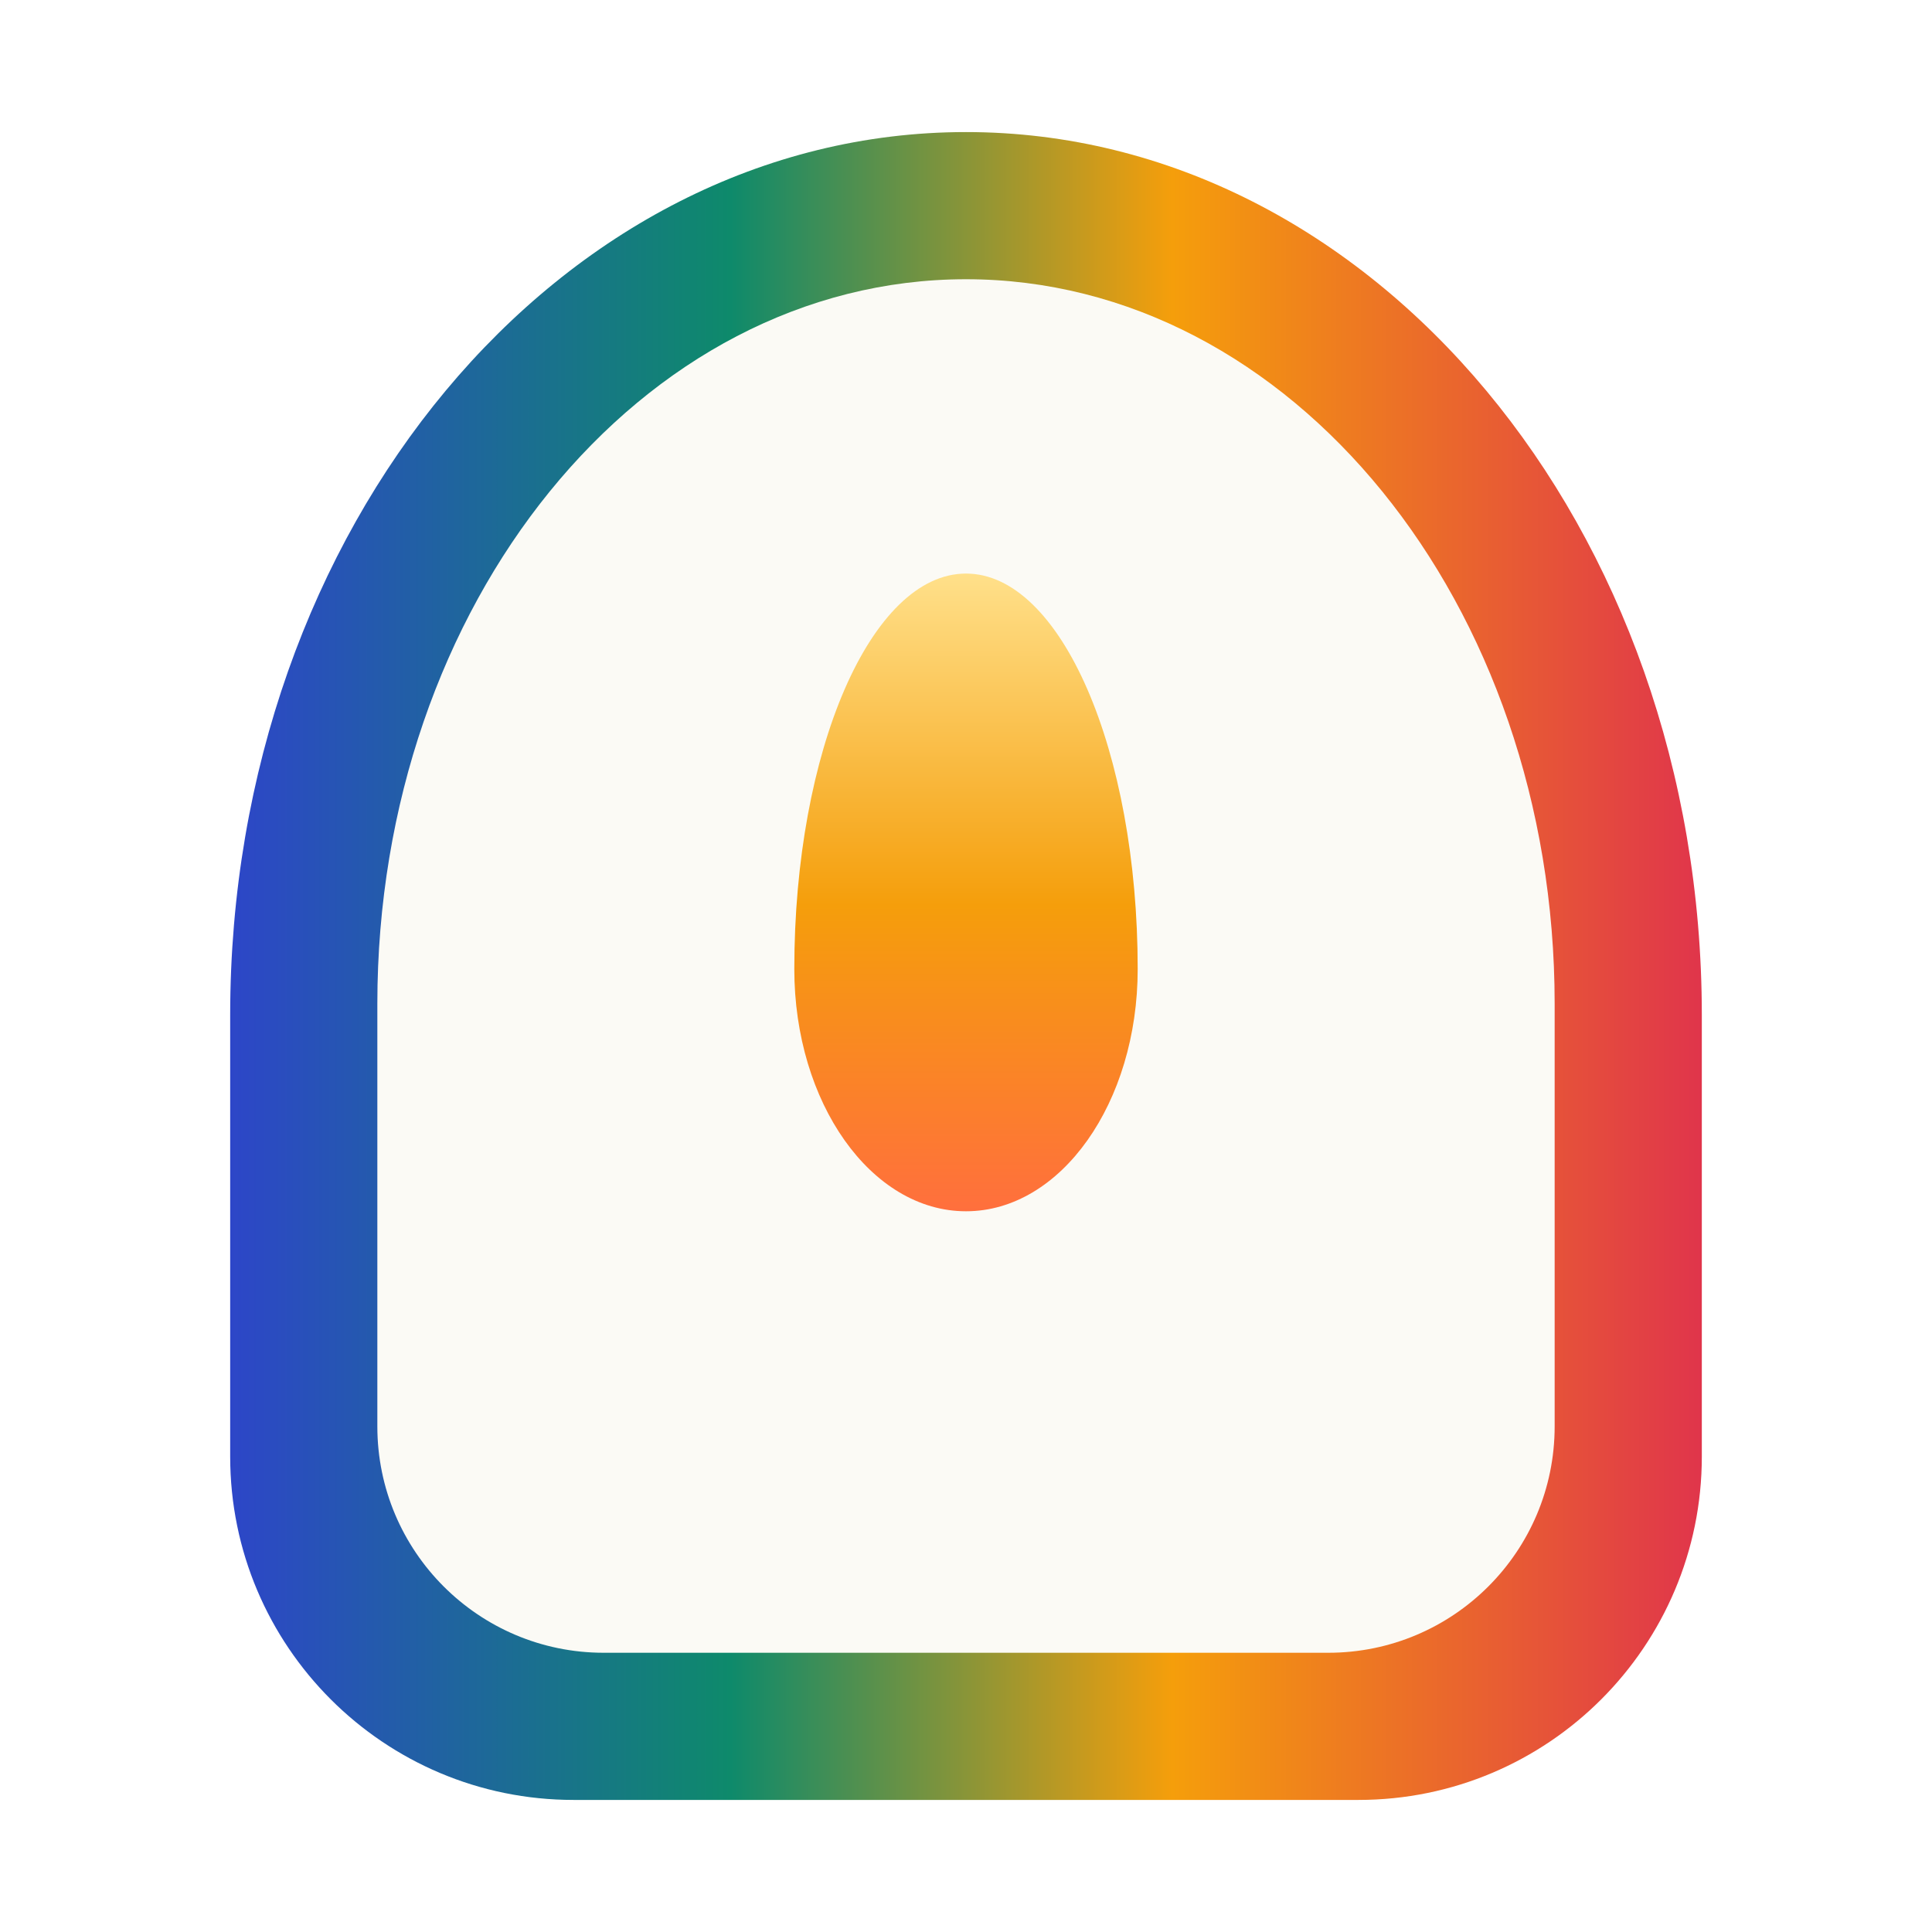
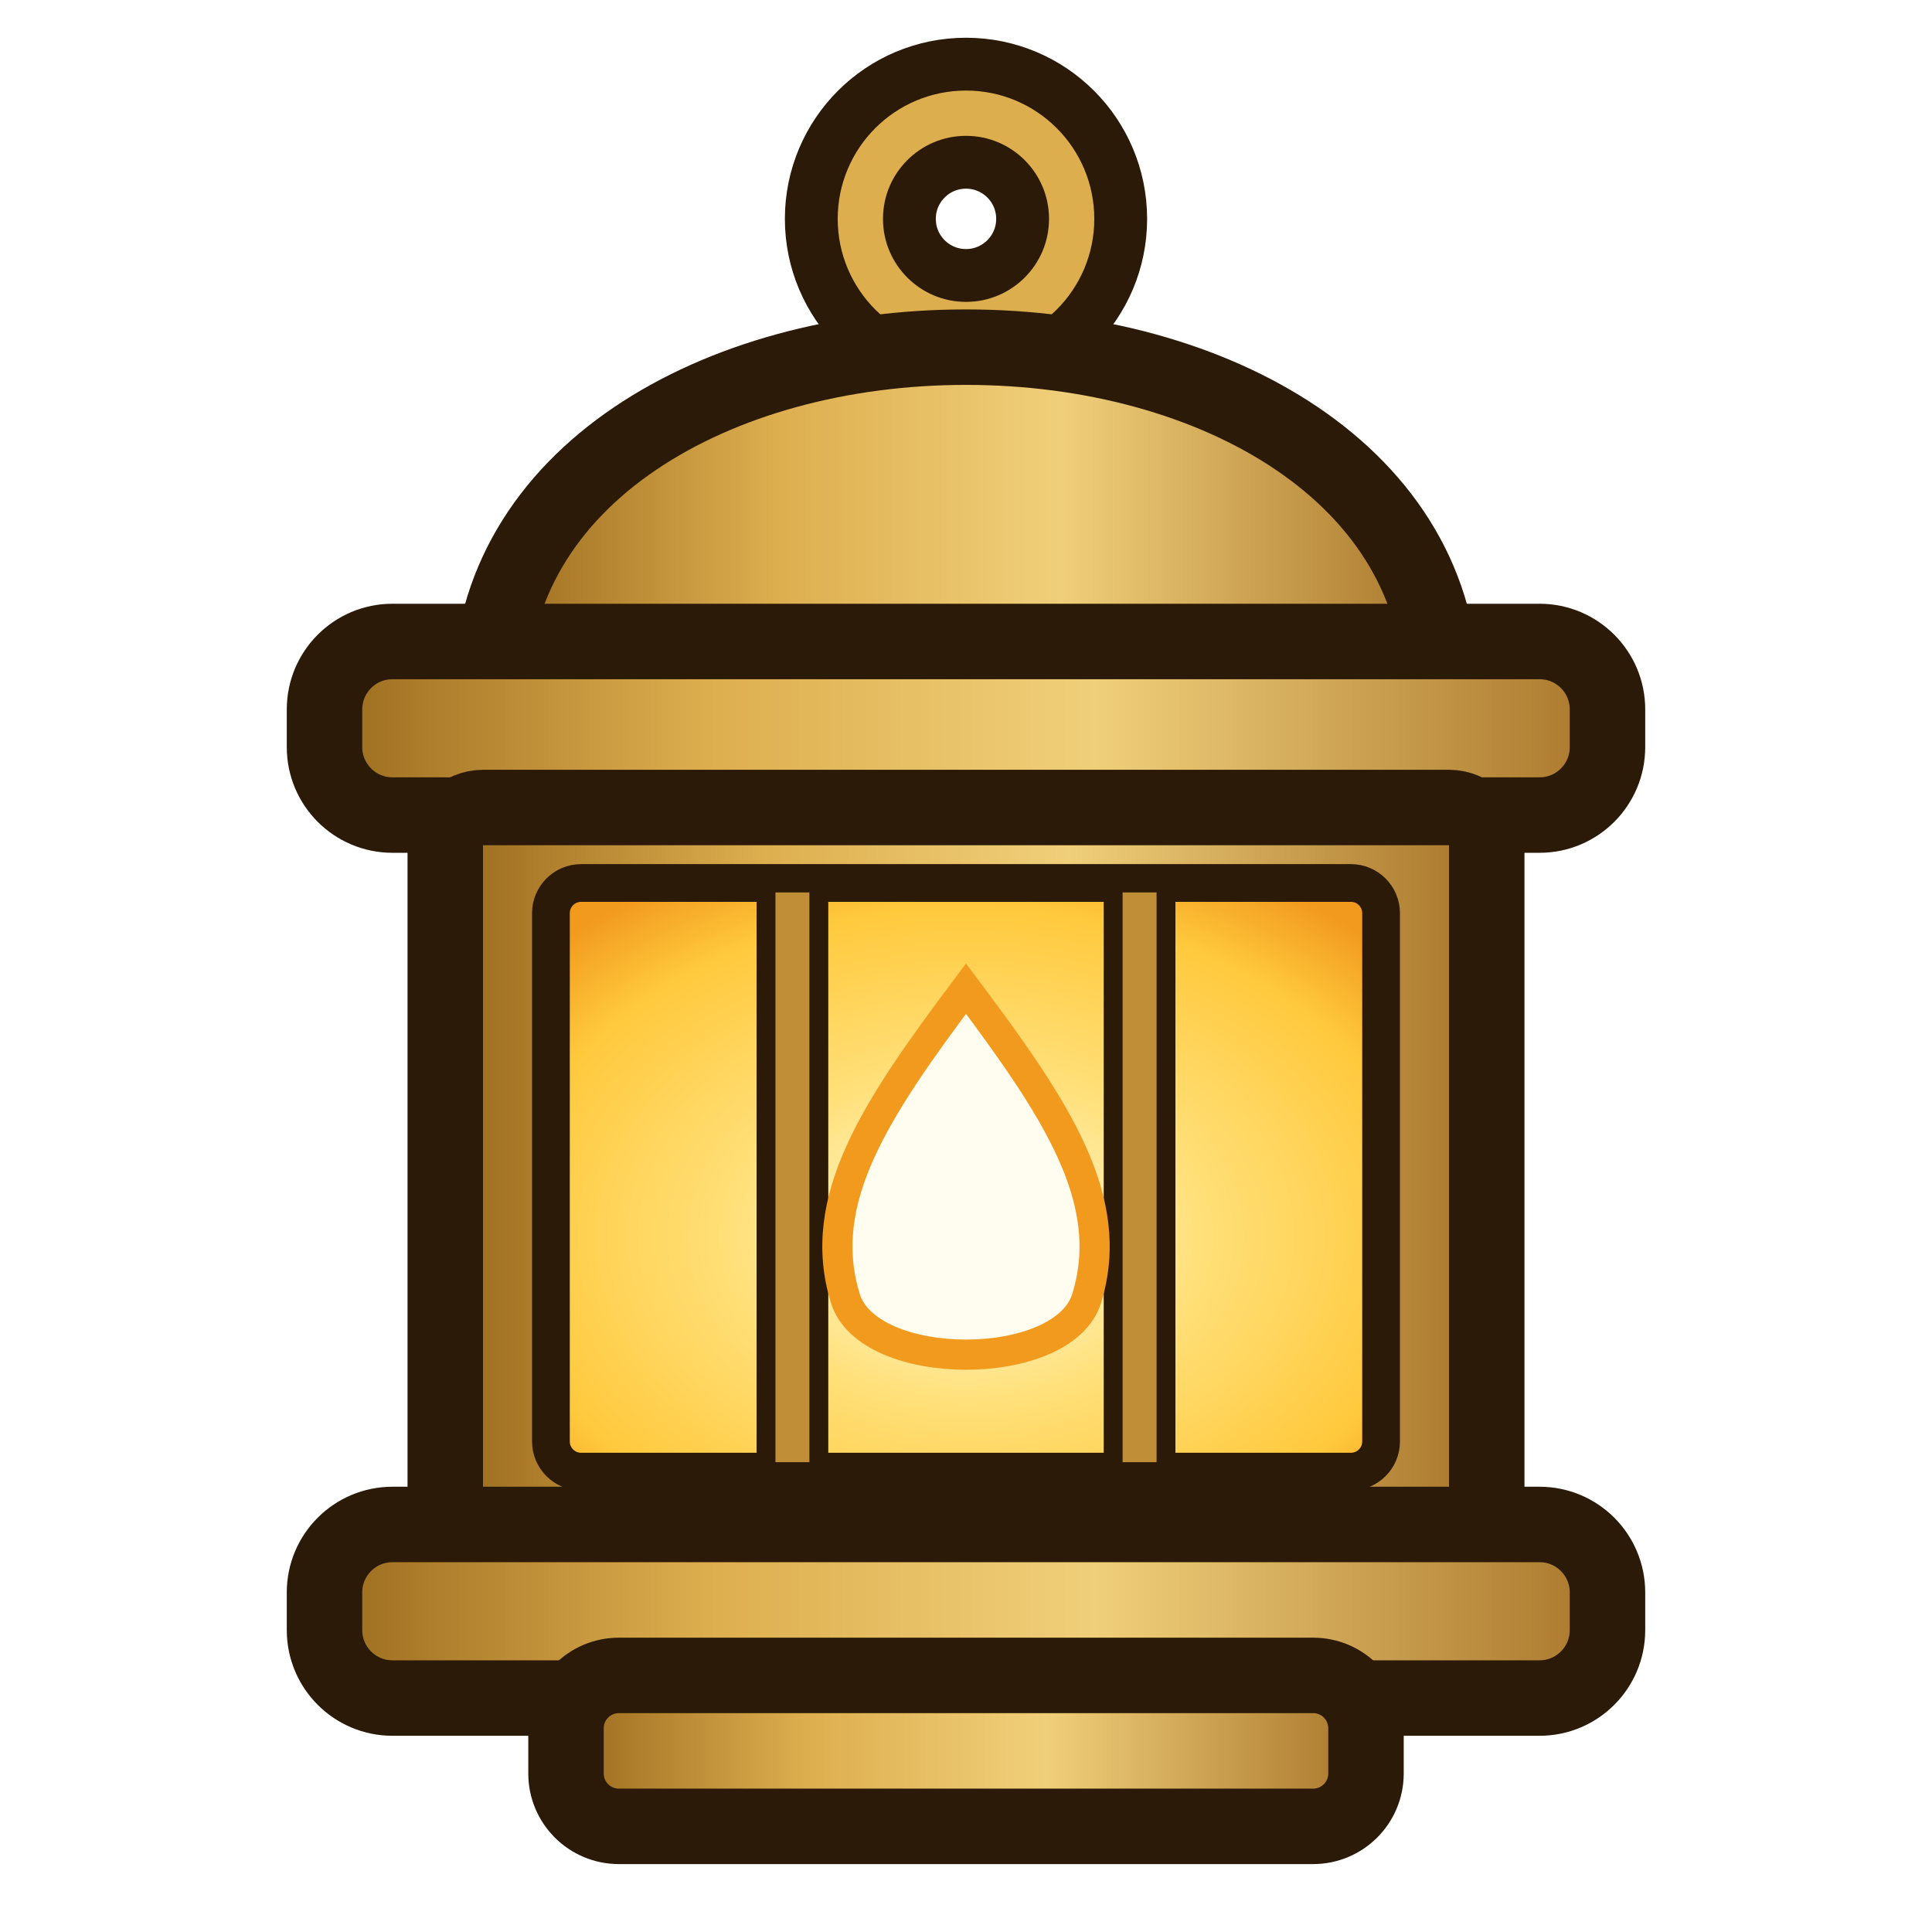
<svg xmlns="http://www.w3.org/2000/svg" viewBox="0 0 512 512">
  <defs>
-     <linearGradient id="spectrum" gradientUnits="userSpaceOnUse" x1="61" y1="0" x2="451" y2="0">
-       <stop offset="0" stop-color="#2D46C8" />
-       <stop offset="0.34" stop-color="#0E8A6B" />
-       <stop offset="0.64" stop-color="#F59E0B" />
-       <stop offset="1" stop-color="#E0354B" />
+     <linearGradient id="brass" x1="0" y1="0" x2="1" y2="0">
+       <stop offset="0" stop-color="#9A6A1E" />
+       <stop offset="0.3" stop-color="#DDAE4E" />
+       <stop offset="0.6" stop-color="#F0CF7A" />
+       <stop offset="1" stop-color="#A8752A" />
    </linearGradient>
-     <linearGradient id="flame" gradientUnits="userSpaceOnUse" x1="0" y1="152" x2="0" y2="321">
-       <stop offset="0" stop-color="#FFE08A" />
-       <stop offset="0.52" stop-color="#F59E0B" />
-       <stop offset="1" stop-color="#FF6F3D" />
-     </linearGradient>
+     <radialGradient id="glow" cx="0.5" cy="0.6" r="0.7">
+       <stop offset="0" stop-color="#FFFBE0" />
+       <stop offset="0.4" stop-color="#FFE07A" />
+       <stop offset="0.8" stop-color="#FFC93C" />
+       <stop offset="1" stop-color="#F29A1E" />
+     </radialGradient>
  </defs>
-   <path fill="url(#spectrum)" d="M61,269 A195,234 0 0 1 256,35 A195,234 0 0 1 451,269       L451,386 A91,91 0 0 1 360,477 L152,477 A91,91 0 0 1 61,386 Z" />
-   <path fill="#FBFAF5" d="M100,266 A156,192 0 0 1 256,74 A156,192 0 0 1 412,266       L412,378 A60,60 0 0 1 352,438 L160,438 A60,60 0 0 1 100,378 Z" />
-   <path fill="url(#flame)" d="M210.5,256.8 A45.5,104.8 0 0 1 301.5,256.8       A45.5,64.2 0 0 1 256,321 A45.5,64.2 0 0 1 210.5,256.8 Z" />
+   <g stroke="#2B1A08" stroke-width="20" stroke-linejoin="round">
+     <circle cx="256" cy="58" r="28" fill="none" stroke-width="40" />
+     <circle cx="256" cy="58" r="28" fill="none" stroke="#DDAE4E" stroke-width="12" />
+     <path fill="url(#brass)" d="M130 184 C130 126 190 92 256 92 C322 92 382 126 382 184 Z" />
+     <rect x="86" y="170" width="340" height="46" rx="18" fill="url(#brass)" />
+     <rect x="118" y="214" width="276" height="196" rx="10" fill="url(#brass)" />
+     <rect x="146" y="234" width="220" height="156" rx="8" fill="url(#glow)" stroke-width="10" />
+     <rect x="203" y="234" width="14" height="156" fill="#C08E36" stroke-width="5" />
+     <rect x="295" y="234" width="14" height="156" fill="#C08E36" stroke-width="5" />
+     <rect x="86" y="404" width="340" height="46" rx="18" fill="url(#brass)" />
+     <rect x="150" y="444" width="212" height="40" rx="14" fill="url(#brass)" />
+   </g>
+   <path fill="#FFFDF0" stroke="#F29A1E" stroke-width="8" d="M256 262 C280 294 296 318 288 344 C282 364 230 364 224 344 C216 318 232 294 256 262 Z" />
</svg>
